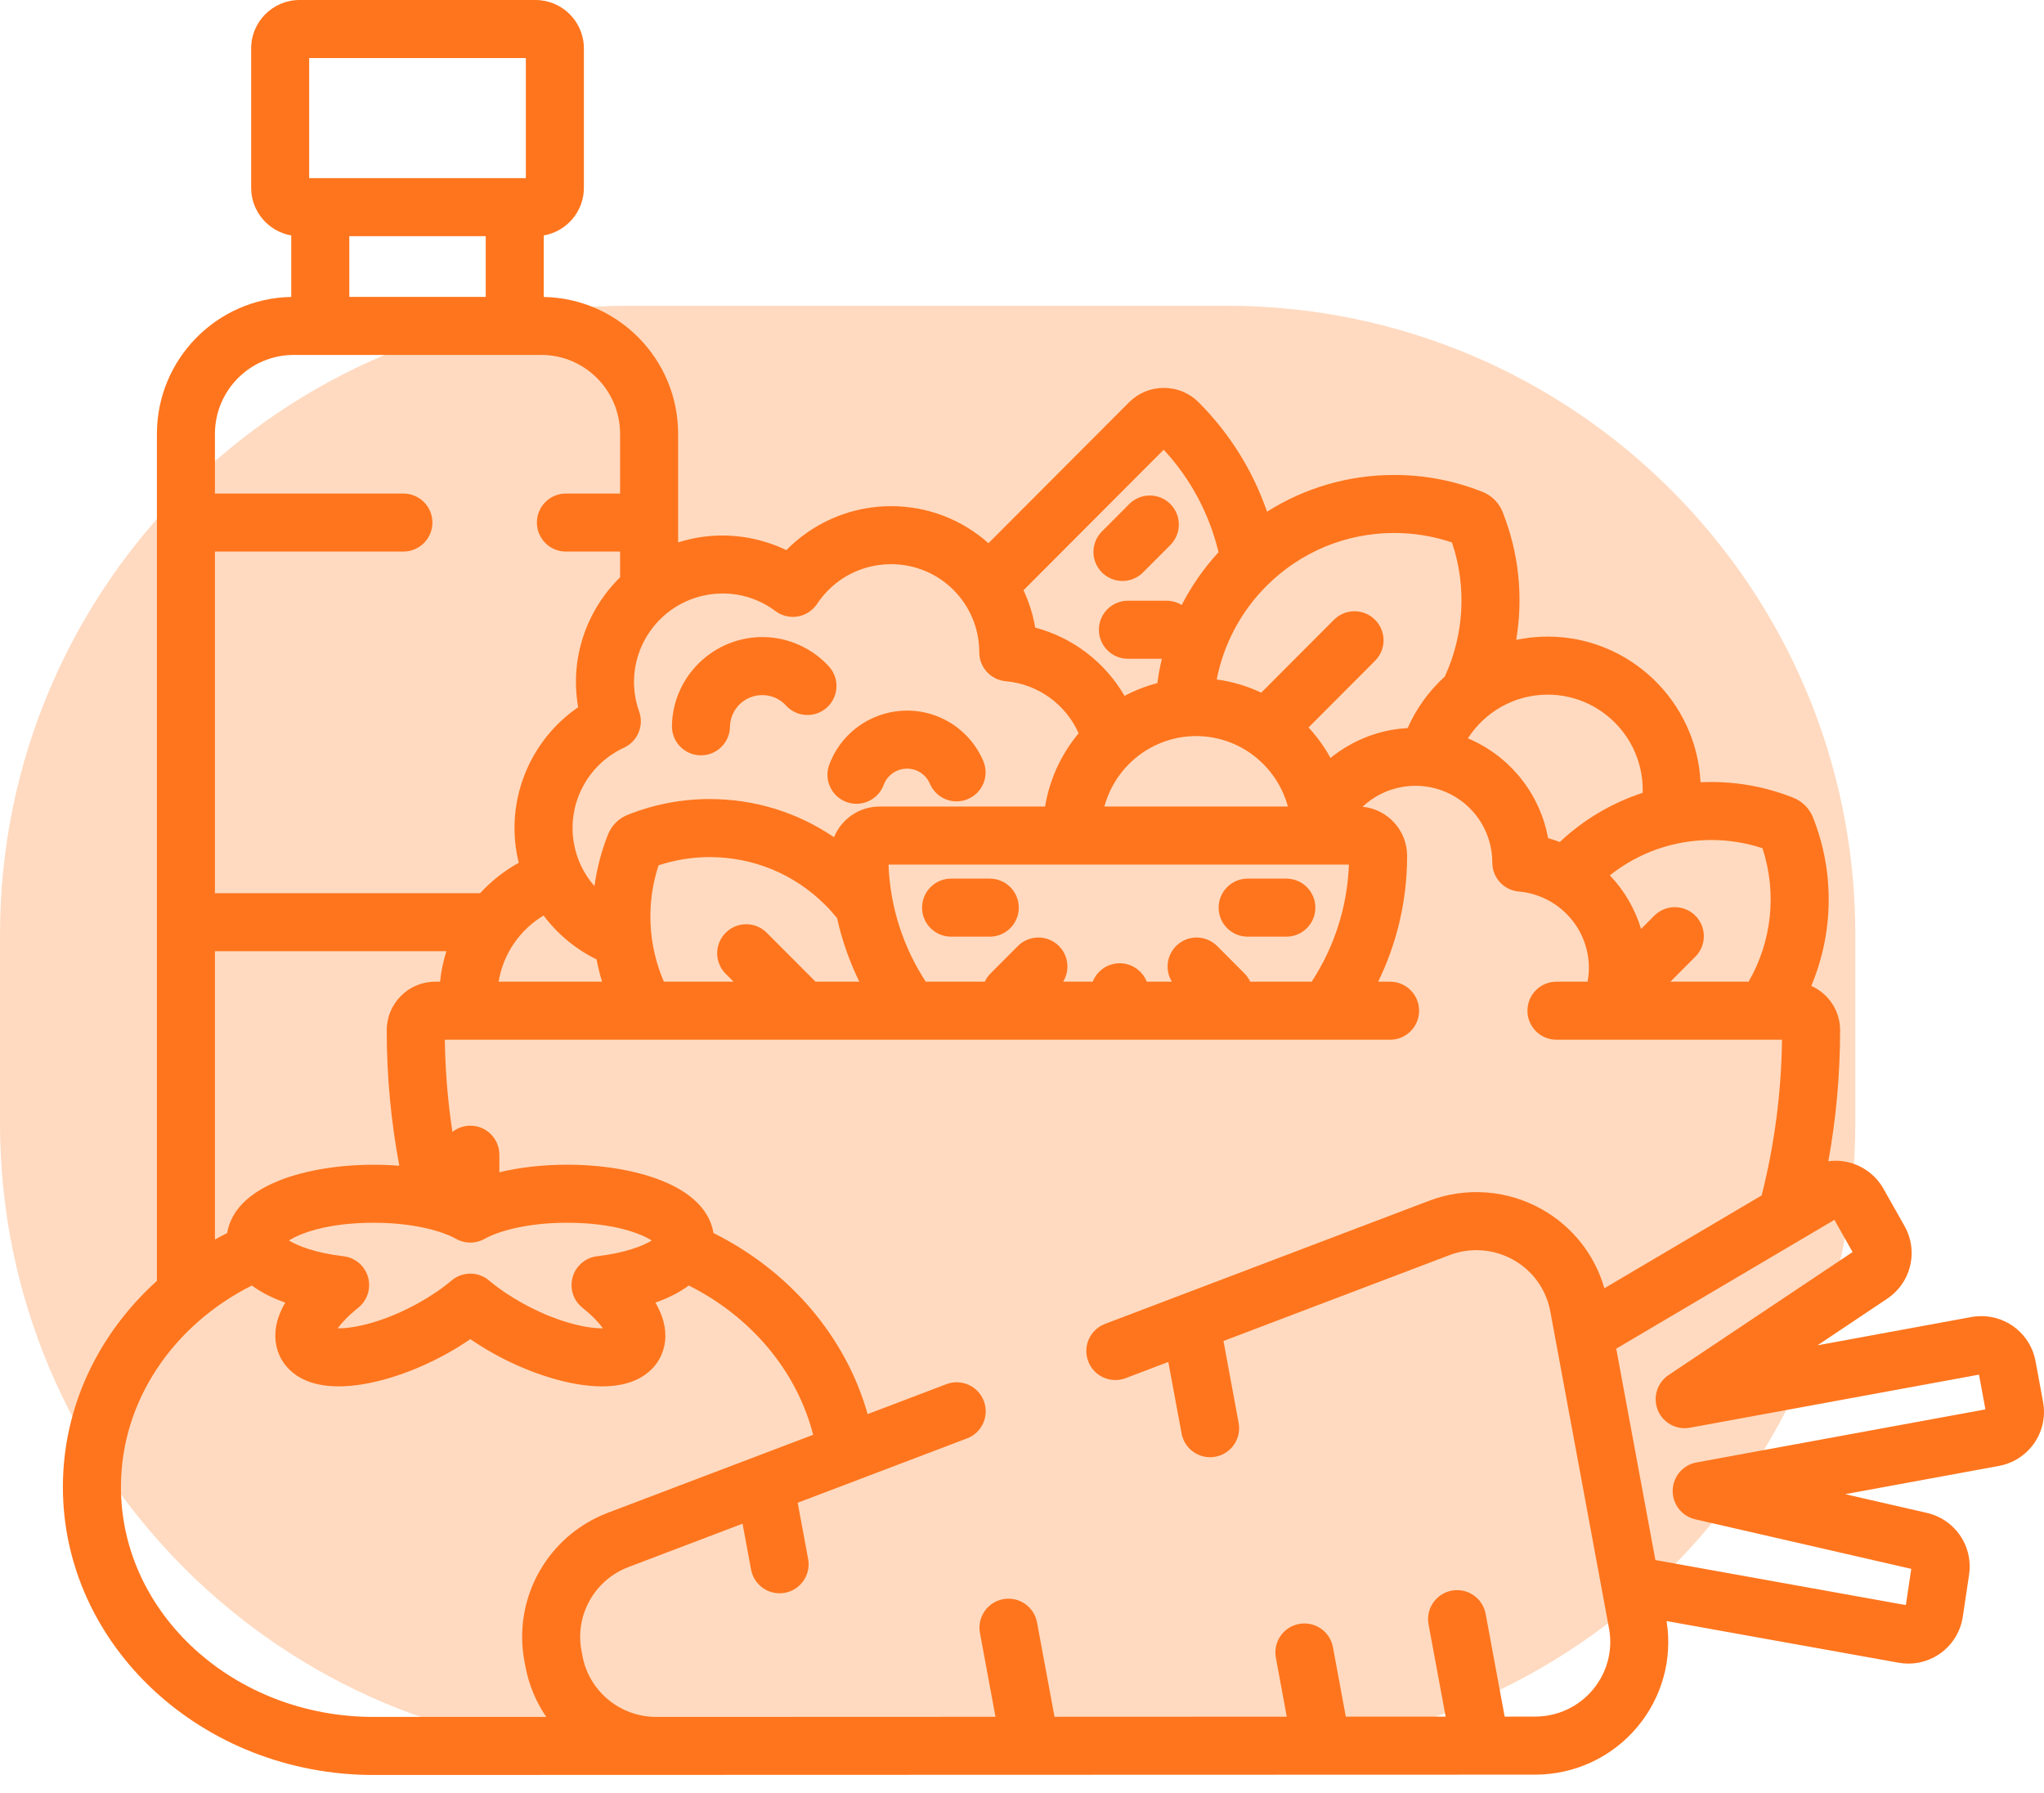
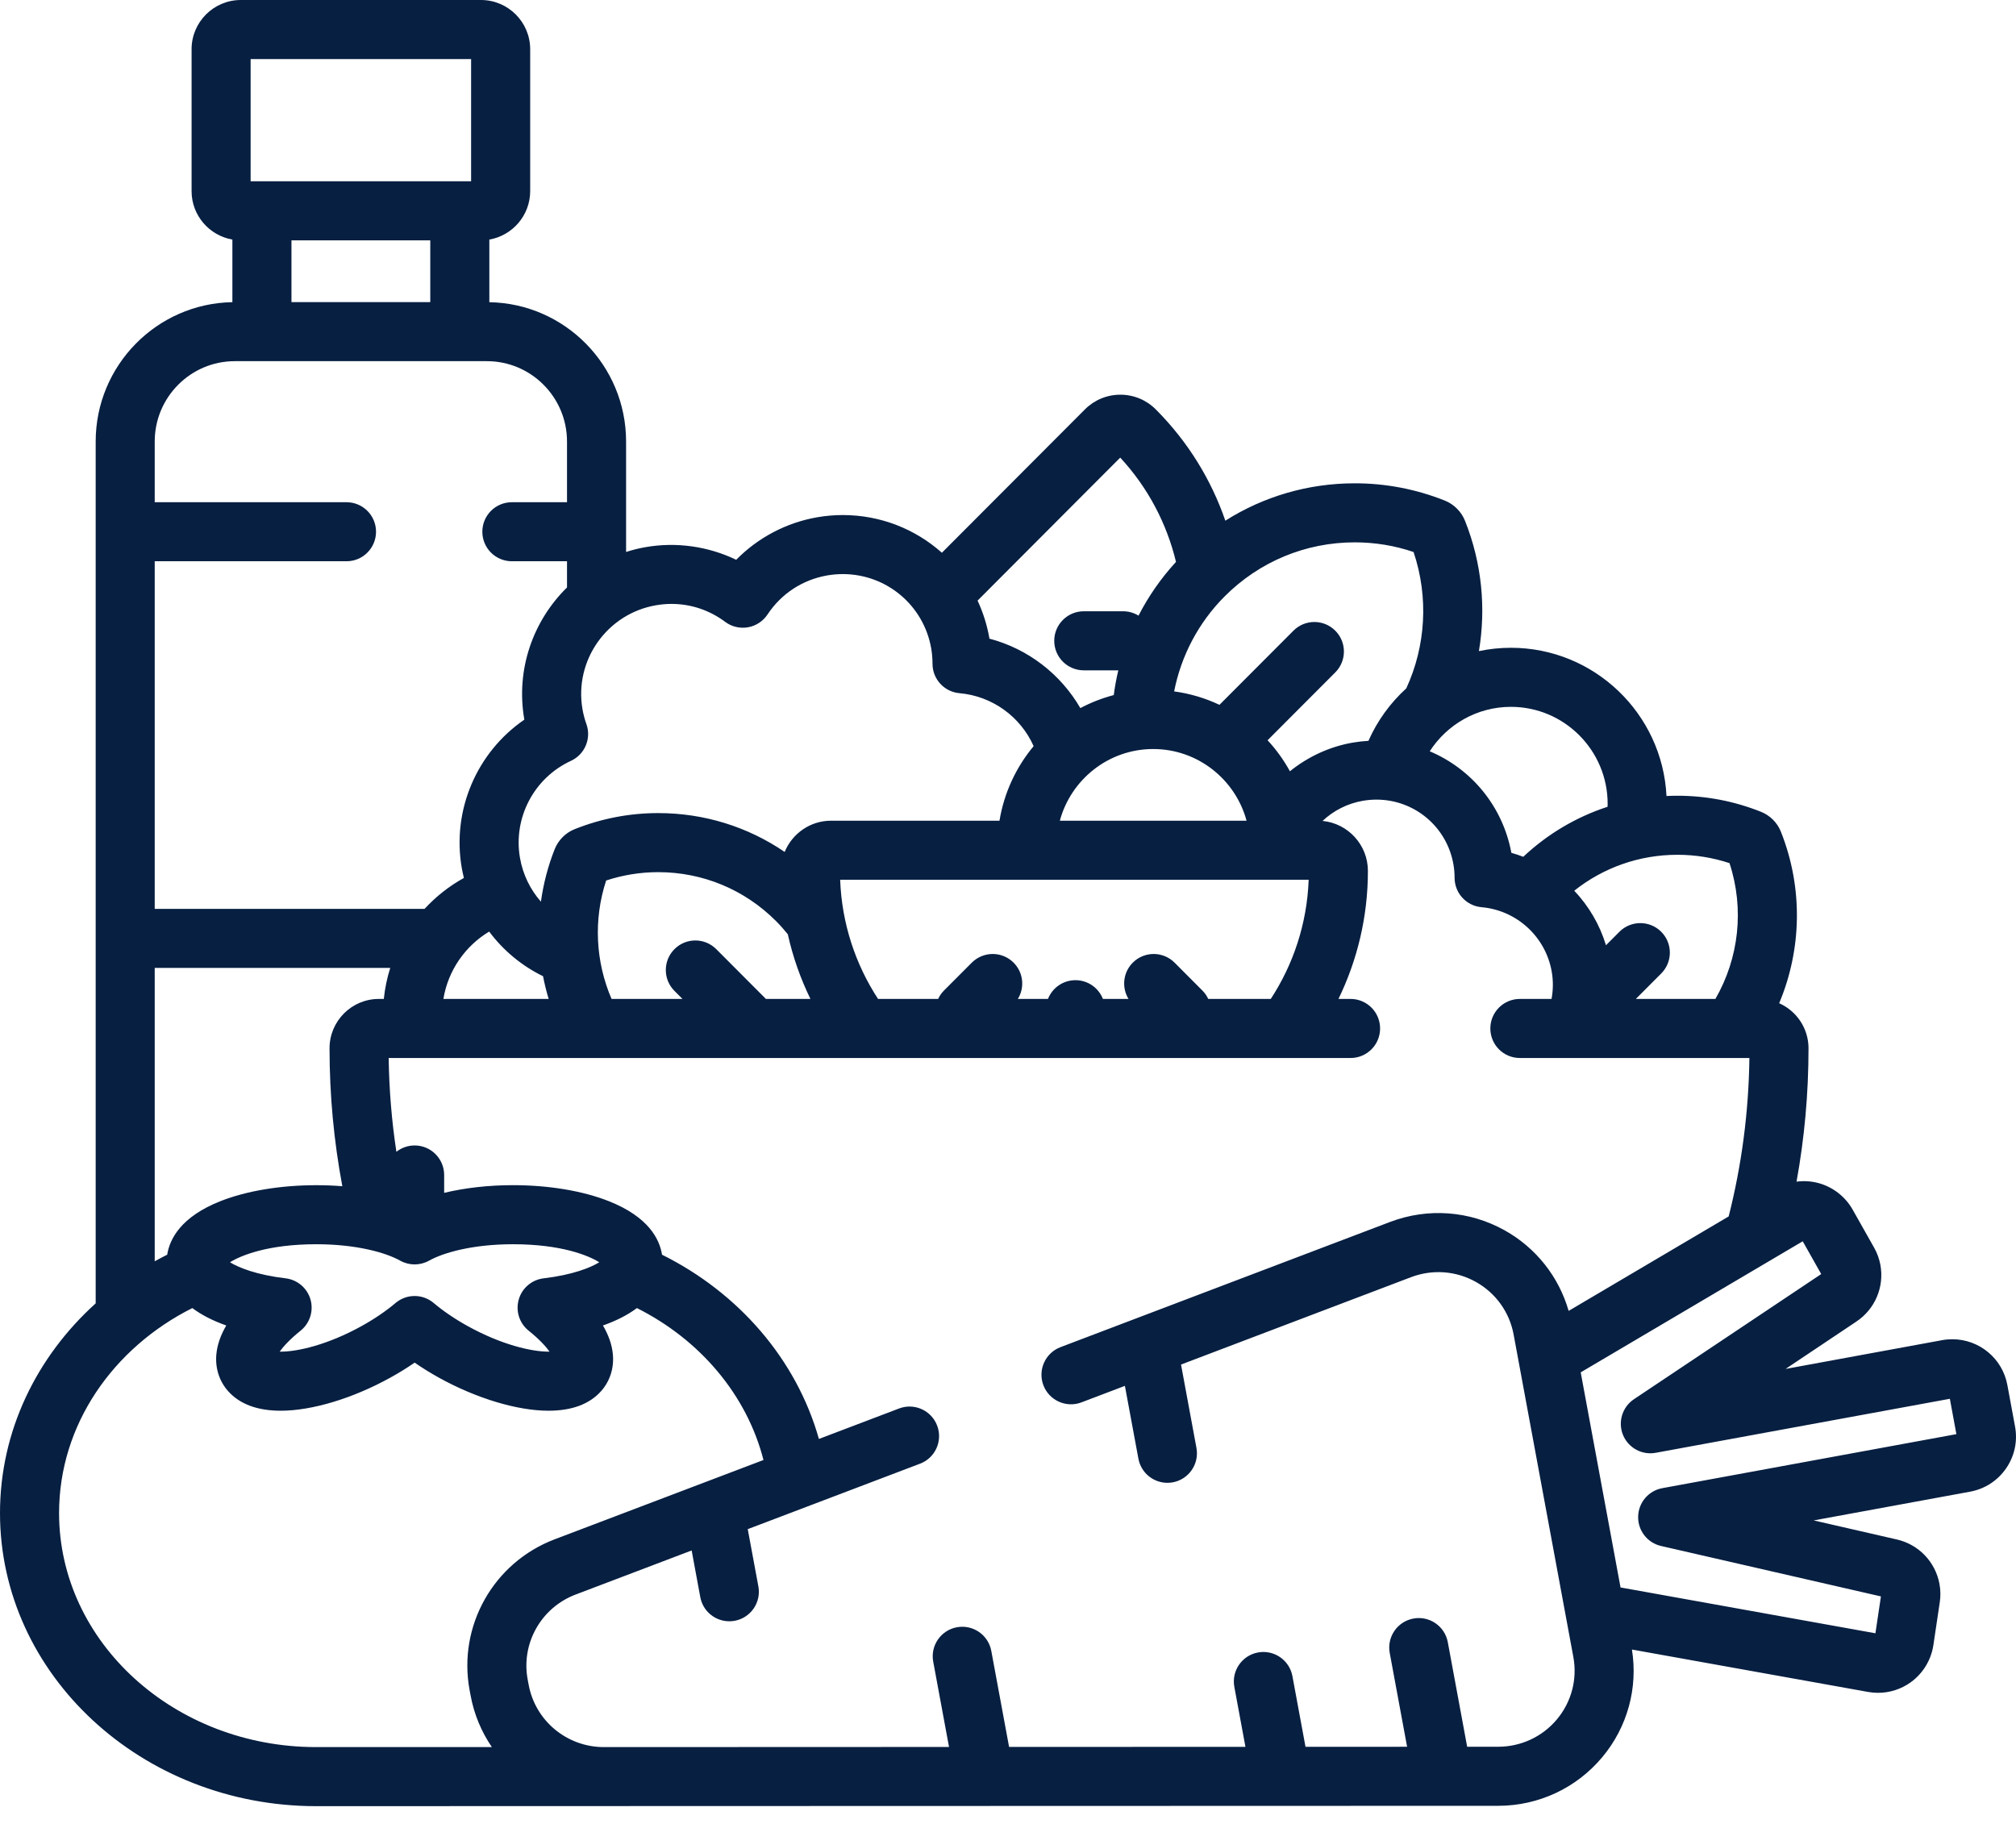
- <svg xmlns="http://www.w3.org/2000/svg" width="65" height="57" viewBox="0 0 65 57" fill="none">
-   <rect y="9.723" width="59" height="46" rx="20" fill="#FFDAC0" />
-   <path d="M26.359 21.192C25.828 20.611 25.073 20.271 24.286 20.259C22.704 20.239 21.395 21.5 21.368 23.081C21.359 23.591 21.765 24.011 22.275 24.02C22.28 24.02 22.285 24.02 22.291 24.02C22.793 24.02 23.205 23.617 23.213 23.112C23.223 22.548 23.687 22.095 24.257 22.105C24.541 22.109 24.804 22.227 24.996 22.437C25.34 22.814 25.924 22.84 26.3 22.496C26.676 22.152 26.703 21.569 26.359 21.192Z" fill="#FF751D" />
-   <path d="M31.269 24.2C30.986 23.535 30.435 23.01 29.758 22.76C28.395 22.258 26.876 22.956 26.371 24.317C26.194 24.795 26.438 25.326 26.915 25.503C27.021 25.543 27.13 25.561 27.236 25.561C27.611 25.561 27.963 25.331 28.102 24.959C28.253 24.55 28.71 24.341 29.119 24.492C29.324 24.568 29.484 24.721 29.57 24.922C29.77 25.391 30.312 25.61 30.78 25.41C31.25 25.211 31.468 24.669 31.269 24.2Z" fill="#FF751D" />
-   <path d="M37.217 16.027C36.856 15.667 36.271 15.668 35.911 16.028L35.042 16.9C34.682 17.261 34.682 17.845 35.043 18.205C35.223 18.385 35.459 18.475 35.695 18.475C35.931 18.475 36.168 18.384 36.348 18.204L37.218 17.332C37.578 16.971 37.577 16.387 37.217 16.027Z" fill="#FF751D" />
-   <path d="M31.475 27.94H30.245C29.735 27.94 29.322 28.354 29.322 28.863C29.322 29.373 29.735 29.786 30.245 29.786H31.475C31.985 29.786 32.398 29.373 32.398 28.863C32.398 28.354 31.985 27.94 31.475 27.94Z" fill="#FF751D" />
-   <path d="M40.906 27.94H39.676C39.166 27.94 38.753 28.354 38.753 28.863C38.753 29.373 39.166 29.786 39.676 29.786H40.906C41.416 29.786 41.829 29.373 41.829 28.863C41.829 28.354 41.416 27.94 40.906 27.94Z" fill="#FF751D" />
-   <path d="M64.97 44.58L64.73 43.283C64.577 42.454 63.853 41.853 63.009 41.853C62.903 41.853 62.796 41.862 62.691 41.882L57.799 42.781L60.014 41.299C60.595 40.911 60.889 40.217 60.762 39.528C60.727 39.34 60.661 39.159 60.565 38.989L59.895 37.802C59.665 37.394 59.273 37.091 58.821 36.971C58.6 36.912 58.368 36.899 58.142 36.928C58.389 35.567 58.516 34.176 58.516 32.76C58.516 32.132 58.138 31.591 57.599 31.352C58.304 29.675 58.352 27.755 57.655 25.997C57.599 25.854 57.515 25.726 57.406 25.617C57.298 25.51 57.172 25.426 57.029 25.369C56.194 25.036 55.316 24.868 54.42 24.868C54.306 24.868 54.192 24.871 54.078 24.876C53.95 22.3 51.818 20.244 49.216 20.244C48.873 20.244 48.539 20.28 48.216 20.348C48.441 19.007 48.309 17.604 47.786 16.287C47.73 16.142 47.646 16.012 47.531 15.896C47.421 15.785 47.292 15.7 47.148 15.643C46.249 15.285 45.303 15.104 44.338 15.104C42.884 15.104 41.493 15.512 40.292 16.272C39.854 15.001 39.13 13.809 38.12 12.796C37.824 12.499 37.43 12.335 37.011 12.335C36.592 12.335 36.198 12.499 35.902 12.796L31.434 17.274C30.607 16.537 29.519 16.096 28.338 16.096C28.07 16.096 27.799 16.119 27.534 16.166C26.571 16.333 25.685 16.804 25.006 17.494C24.135 17.074 23.138 16.931 22.179 17.098C21.968 17.134 21.764 17.186 21.565 17.249V13.798C21.565 11.421 19.655 9.485 17.292 9.444V7.487C18.015 7.361 18.568 6.731 18.568 5.973V1.538C18.568 0.69 17.878 0 17.029 0H9.525C8.677 0 7.987 0.69 7.987 1.538V5.973C7.987 6.731 8.539 7.361 9.262 7.487V9.443C6.899 9.484 4.99 11.421 4.99 13.798V40.732C3.147 42.396 2 44.718 2 47.285C2 52.336 6.433 56.445 11.882 56.445L48.818 56.434C50.079 56.434 51.265 55.879 52.071 54.914C52.857 53.974 53.191 52.753 52.998 51.55L60.376 52.875C60.478 52.894 60.583 52.903 60.686 52.903C61.054 52.903 61.407 52.79 61.705 52.577C62.089 52.303 62.349 51.878 62.418 51.413L62.618 50.072C62.647 49.88 62.643 49.686 62.608 49.497C62.481 48.811 61.959 48.267 61.278 48.111L58.678 47.515L63.565 46.617C64.026 46.532 64.426 46.273 64.692 45.888C64.956 45.504 65.055 45.039 64.97 44.58ZM54.42 26.713C54.976 26.713 55.522 26.801 56.047 26.974C56.517 28.404 56.341 29.945 55.606 31.218H53.12L53.913 30.423C54.273 30.062 54.273 29.478 53.912 29.118C53.551 28.758 52.966 28.759 52.607 29.119L52.187 29.54C51.99 28.892 51.647 28.312 51.195 27.836C52.111 27.109 53.235 26.713 54.42 26.713ZM49.216 22.09C50.883 22.09 52.239 23.449 52.239 25.121C52.239 25.152 52.237 25.183 52.236 25.213C51.263 25.53 50.367 26.058 49.602 26.776C49.48 26.73 49.357 26.687 49.23 26.652C48.96 25.194 47.977 24.025 46.679 23.479C47.218 22.644 48.153 22.09 49.216 22.09ZM44.338 16.949C44.965 16.949 45.581 17.05 46.174 17.251C46.651 18.669 46.554 20.193 45.946 21.513C45.446 21.968 45.041 22.525 44.764 23.152C44.599 23.162 44.434 23.18 44.271 23.208C43.548 23.334 42.874 23.648 42.31 24.103C42.117 23.751 41.882 23.426 41.612 23.134L43.728 21.013C44.088 20.652 44.087 20.067 43.726 19.708C43.365 19.348 42.781 19.348 42.421 19.709L40.108 22.027C39.668 21.819 39.192 21.675 38.692 21.607C38.908 20.506 39.443 19.468 40.269 18.639C41.357 17.549 42.802 16.949 44.338 16.949ZM37.266 31.218H36.466C36.332 30.875 35.999 30.632 35.608 30.632C35.217 30.632 34.884 30.875 34.749 31.218H33.808C34.027 30.862 33.983 30.391 33.674 30.083C33.313 29.723 32.729 29.724 32.369 30.084L31.499 30.956C31.421 31.034 31.361 31.123 31.317 31.218H29.439C28.735 30.139 28.306 28.865 28.255 27.494H42.896C42.845 28.865 42.416 30.139 41.712 31.218H39.758C39.714 31.123 39.653 31.034 39.575 30.956L38.706 30.084C38.345 29.724 37.761 29.723 37.401 30.083C37.092 30.391 37.048 30.862 37.266 31.218ZM35.12 25.648C35.468 24.359 36.644 23.408 38.038 23.408C39.431 23.408 40.607 24.359 40.955 25.648H35.12ZM37.007 14.301C37.885 15.249 38.465 16.376 38.75 17.56C38.279 18.072 37.888 18.637 37.579 19.239C37.439 19.154 37.274 19.103 37.098 19.103H35.868C35.359 19.103 34.945 19.517 34.945 20.026C34.945 20.536 35.359 20.949 35.868 20.949H36.947C36.886 21.204 36.839 21.462 36.805 21.722C36.439 21.818 36.089 21.955 35.761 22.129C35.146 21.068 34.127 20.277 32.921 19.959C32.92 19.957 32.92 19.954 32.919 19.952C32.847 19.534 32.721 19.138 32.548 18.77L37.007 14.301ZM20.325 22.628C20.271 22.477 20.23 22.321 20.203 22.166C19.938 20.64 20.967 19.182 22.495 18.916C22.657 18.888 22.82 18.873 22.982 18.873C23.59 18.873 24.171 19.067 24.662 19.434C24.865 19.586 25.122 19.647 25.372 19.604C25.622 19.561 25.843 19.416 25.984 19.205C26.417 18.551 27.08 18.118 27.85 17.983C28.012 17.955 28.176 17.941 28.338 17.941C29.705 17.941 30.867 18.919 31.101 20.267C31.127 20.422 31.141 20.583 31.141 20.746C31.142 21.223 31.508 21.622 31.984 21.663C33.015 21.754 33.894 22.403 34.301 23.318C33.756 23.972 33.378 24.771 33.234 25.648H27.971C27.317 25.648 26.756 26.052 26.521 26.624C25.364 25.835 23.999 25.41 22.569 25.41C21.673 25.41 20.795 25.579 19.96 25.912C19.818 25.968 19.691 26.052 19.583 26.16C19.474 26.269 19.39 26.398 19.334 26.538C19.122 27.074 18.98 27.625 18.904 28.179C18.573 27.802 18.34 27.334 18.249 26.809C18.032 25.557 18.687 24.31 19.843 23.777C20.277 23.576 20.486 23.078 20.325 22.628ZM23.076 30.966L23.328 31.218H21.111C20.614 30.064 20.538 28.75 20.942 27.517C21.468 27.344 22.014 27.256 22.569 27.256C23.959 27.256 25.268 27.799 26.252 28.786C26.383 28.917 26.505 29.055 26.619 29.197C26.776 29.905 27.016 30.581 27.326 31.218H25.935L24.383 29.662C24.022 29.301 23.438 29.3 23.078 29.661C22.717 30.021 22.716 30.605 23.076 30.966ZM19.146 31.218H15.856C16.003 30.324 16.54 29.562 17.287 29.113C17.729 29.705 18.305 30.183 18.97 30.508C19.017 30.747 19.074 30.985 19.146 31.218ZM9.832 1.846H16.722V5.665H9.832V1.846ZM15.446 7.511V9.442H11.108V7.511H15.446ZM6.835 17.54H12.828C13.338 17.54 13.751 17.127 13.751 16.617C13.751 16.108 13.338 15.695 12.828 15.695H6.835V13.798C6.835 12.413 7.958 11.287 9.338 11.287H17.216C18.596 11.287 19.719 12.413 19.719 13.798V15.695H17.996C17.486 15.695 17.073 16.108 17.073 16.617C17.073 17.127 17.486 17.54 17.996 17.54H19.719V18.359C18.662 19.396 18.113 20.916 18.384 22.48C18.384 22.483 18.385 22.486 18.386 22.49C16.905 23.505 16.116 25.311 16.43 27.124C16.449 27.23 16.472 27.334 16.497 27.437C16.036 27.691 15.622 28.019 15.267 28.404H6.835V17.54ZM6.835 30.249H14.195C14.097 30.56 14.028 30.884 13.994 31.218H13.839C12.989 31.218 12.298 31.91 12.298 32.76C12.298 34.225 12.434 35.664 12.698 37.071C12.433 37.05 12.161 37.039 11.885 37.039C10.769 37.039 9.705 37.216 8.891 37.537C7.645 38.029 7.301 38.728 7.225 39.211C7.093 39.277 6.964 39.346 6.835 39.417V30.249ZM18.521 41.586C18.853 41.852 19.057 42.078 19.174 42.241C19.163 42.241 19.152 42.241 19.14 42.241C18.618 42.241 17.679 42.031 16.612 41.44C16.215 41.22 15.849 40.971 15.553 40.721C15.209 40.429 14.704 40.429 14.36 40.721C14.065 40.971 13.699 41.22 13.302 41.44C12.235 42.031 11.296 42.241 10.774 42.241C10.762 42.241 10.75 42.241 10.739 42.241C10.857 42.078 11.06 41.852 11.393 41.586C11.683 41.353 11.805 40.969 11.703 40.611C11.6 40.253 11.293 39.992 10.923 39.949C10.023 39.843 9.453 39.614 9.187 39.447C9.521 39.239 10.365 38.884 11.885 38.884C13.144 38.884 14.064 39.149 14.505 39.397C14.786 39.554 15.128 39.554 15.409 39.397C15.85 39.149 16.77 38.884 18.029 38.884C19.549 38.884 20.393 39.239 20.727 39.447C20.461 39.614 19.891 39.843 18.991 39.949C18.621 39.992 18.313 40.253 18.211 40.611C18.108 40.969 18.23 41.354 18.521 41.586ZM16.675 52.818L16.707 52.989C16.817 53.582 17.048 54.126 17.371 54.599H11.882C7.451 54.599 3.846 51.318 3.846 47.285C3.846 44.529 5.53 42.125 8.01 40.879C8.295 41.092 8.65 41.275 9.071 41.423C8.904 41.708 8.788 42.015 8.76 42.335C8.724 42.761 8.854 43.165 9.127 43.473C9.488 43.88 10.042 44.087 10.774 44.087C11.749 44.087 13.028 43.701 14.196 43.054C14.465 42.906 14.719 42.749 14.957 42.584C15.195 42.748 15.449 42.906 15.718 43.055C16.886 43.701 18.165 44.087 19.14 44.087H19.14C19.872 44.087 20.425 43.88 20.786 43.473C21.059 43.165 21.19 42.761 21.153 42.335C21.126 42.015 21.009 41.708 20.842 41.423C21.264 41.275 21.619 41.091 21.904 40.879C23.871 41.867 25.336 43.584 25.859 45.627L19.332 48.106C17.421 48.832 16.304 50.814 16.675 52.818ZM50.655 53.731C50.2 54.276 49.53 54.588 48.818 54.588L47.849 54.589L47.244 51.321C47.151 50.82 46.67 50.489 46.168 50.582C45.667 50.675 45.336 51.156 45.429 51.657L45.972 54.589L42.797 54.59L42.388 52.381C42.295 51.88 41.813 51.549 41.312 51.642C40.811 51.734 40.48 52.216 40.573 52.717L40.92 54.591L33.534 54.594L32.978 51.593C32.885 51.092 32.404 50.761 31.902 50.854C31.401 50.947 31.07 51.428 31.163 51.929L31.657 54.595L20.872 54.599C20.872 54.599 20.872 54.599 20.872 54.599C19.718 54.599 18.73 53.781 18.521 52.653L18.489 52.482C18.281 51.355 18.911 50.241 19.987 49.832L23.614 48.454L23.884 49.912C23.966 50.357 24.354 50.667 24.79 50.667C24.846 50.667 24.903 50.662 24.96 50.652C25.461 50.559 25.792 50.077 25.699 49.576L25.367 47.788L30.751 45.742C31.228 45.562 31.467 45.029 31.286 44.552C31.105 44.075 30.572 43.836 30.096 44.017L27.591 44.969C26.888 42.48 25.082 40.402 22.688 39.211C22.613 38.728 22.268 38.029 21.023 37.537C20.208 37.215 19.145 37.038 18.029 37.038C17.261 37.038 16.527 37.123 15.88 37.278V36.72C15.88 36.211 15.467 35.797 14.957 35.797C14.742 35.797 14.544 35.872 14.387 35.995C14.241 35.033 14.16 34.055 14.146 33.064H44.205C44.715 33.064 45.128 32.651 45.128 32.141C45.128 31.631 44.715 31.218 44.205 31.218H43.827C44.415 30.008 44.747 28.651 44.747 27.217C44.747 26.402 44.124 25.732 43.33 25.655C43.676 25.33 44.107 25.11 44.588 25.026C44.729 25.002 44.872 24.989 45.013 24.989C46.205 24.989 47.217 25.841 47.42 27.016C47.444 27.151 47.456 27.292 47.456 27.433C47.457 27.911 47.822 28.309 48.298 28.351C49.401 28.448 50.303 29.277 50.492 30.368C50.543 30.658 50.536 30.944 50.486 31.218H49.496C48.986 31.218 48.573 31.631 48.573 32.141C48.573 32.651 48.986 33.064 49.496 33.064H56.669C56.646 34.757 56.428 36.41 56.021 38.015L51.02 40.967C50.714 39.902 50.003 38.999 49.023 38.451C47.925 37.836 46.619 37.74 45.441 38.187L35.141 42.1C34.664 42.281 34.425 42.815 34.606 43.291C34.787 43.767 35.321 44.007 35.796 43.826L37.153 43.31L37.575 45.585C37.657 46.03 38.045 46.34 38.481 46.34C38.537 46.34 38.593 46.335 38.65 46.325C39.151 46.232 39.482 45.75 39.389 45.249L38.907 42.644L46.096 39.913C46.763 39.66 47.501 39.714 48.122 40.062C48.742 40.409 49.171 41.007 49.3 41.702L51.167 51.782C51.296 52.477 51.109 53.187 50.655 53.731ZM53.947 46.507C53.517 46.586 53.201 46.957 53.192 47.395C53.182 47.832 53.481 48.216 53.908 48.314L60.779 49.89L60.607 51.042L52.642 49.61L51.397 42.888L58.335 38.792L58.913 39.816L53.061 43.727C52.697 43.971 52.554 44.436 52.718 44.842C52.883 45.247 53.31 45.481 53.74 45.402L62.933 43.714L63.137 44.819L53.947 46.507Z" fill="#FF751D" />
+ <svg xmlns="http://www.w3.org/2000/svg" width="63" height="57" viewBox="0 0 63 57" fill="none">
+   <path d="M62.97 44.58L62.73 43.283C62.577 42.454 61.853 41.853 61.009 41.853C60.903 41.853 60.796 41.862 60.691 41.882L55.799 42.781L58.014 41.299C58.595 40.911 58.889 40.217 58.762 39.528C58.727 39.34 58.661 39.159 58.565 38.989L57.895 37.802C57.665 37.394 57.273 37.091 56.821 36.971C56.6 36.912 56.368 36.899 56.142 36.928C56.389 35.567 56.516 34.176 56.516 32.76C56.516 32.132 56.138 31.591 55.599 31.352C56.304 29.675 56.352 27.755 55.655 25.997C55.599 25.854 55.515 25.726 55.406 25.617C55.298 25.51 55.172 25.426 55.029 25.369C54.194 25.036 53.316 24.868 52.42 24.868C52.306 24.868 52.192 24.871 52.078 24.876C51.95 22.3 49.818 20.244 47.216 20.244C46.873 20.244 46.539 20.28 46.216 20.348C46.441 19.007 46.309 17.604 45.786 16.287C45.73 16.142 45.646 16.012 45.531 15.896C45.421 15.785 45.292 15.7 45.148 15.643C44.249 15.285 43.303 15.104 42.338 15.104C40.884 15.104 39.493 15.512 38.292 16.272C37.854 15.001 37.13 13.809 36.12 12.796C35.824 12.499 35.43 12.335 35.011 12.335C34.592 12.335 34.198 12.499 33.902 12.796L29.434 17.274C28.607 16.537 27.519 16.096 26.338 16.096C26.07 16.096 25.799 16.119 25.534 16.166C24.571 16.333 23.685 16.804 23.006 17.494C22.135 17.074 21.138 16.931 20.179 17.098C19.968 17.134 19.764 17.186 19.565 17.249V13.798C19.565 11.421 17.655 9.485 15.292 9.444V7.487C16.015 7.361 16.568 6.731 16.568 5.973V1.538C16.568 0.69 15.878 0 15.03 0H7.525C6.677 0 5.987 0.69 5.987 1.538V5.973C5.987 6.731 6.539 7.361 7.262 7.487V9.443C4.899 9.484 2.99 11.421 2.99 13.798V40.732C1.147 42.396 0 44.718 0 47.285C0 52.336 4.433 56.445 9.881 56.445L46.818 56.434C48.079 56.434 49.265 55.879 50.071 54.914C50.857 53.974 51.191 52.753 50.998 51.55L58.376 52.875C58.478 52.894 58.583 52.903 58.686 52.903C59.054 52.903 59.407 52.79 59.705 52.577C60.089 52.303 60.349 51.878 60.418 51.413L60.618 50.072C60.647 49.88 60.643 49.686 60.608 49.497C60.481 48.811 59.959 48.267 59.278 48.111L56.678 47.515L61.565 46.617C62.026 46.532 62.426 46.273 62.691 45.888C62.956 45.504 63.055 45.039 62.97 44.58ZM52.42 26.713C52.976 26.713 53.522 26.801 54.047 26.974C54.517 28.404 54.341 29.945 53.606 31.218H51.12L51.913 30.423C52.273 30.062 52.273 29.478 51.912 29.118C51.551 28.758 50.966 28.759 50.607 29.119L50.187 29.54C49.99 28.892 49.647 28.312 49.195 27.836C50.111 27.109 51.235 26.713 52.42 26.713ZM47.216 22.09C48.883 22.09 50.239 23.449 50.239 25.121C50.239 25.152 50.237 25.183 50.236 25.213C49.263 25.53 48.367 26.058 47.602 26.776C47.48 26.73 47.357 26.687 47.23 26.652C46.96 25.194 45.977 24.025 44.679 23.479C45.218 22.644 46.153 22.09 47.216 22.09ZM42.338 16.949C42.965 16.949 43.581 17.05 44.174 17.251C44.651 18.669 44.554 20.193 43.946 21.513C43.446 21.968 43.041 22.525 42.764 23.152C42.599 23.162 42.434 23.18 42.271 23.208C41.548 23.334 40.874 23.648 40.31 24.103C40.117 23.751 39.882 23.426 39.612 23.134L41.728 21.013C42.088 20.652 42.087 20.067 41.726 19.708C41.365 19.348 40.781 19.348 40.421 19.709L38.108 22.027C37.668 21.819 37.192 21.675 36.692 21.607C36.908 20.506 37.443 19.468 38.269 18.639C39.357 17.549 40.802 16.949 42.338 16.949ZM35.266 31.218H34.466C34.332 30.875 33.999 30.632 33.608 30.632C33.217 30.632 32.884 30.875 32.749 31.218H31.808C32.027 30.862 31.983 30.391 31.674 30.083C31.314 29.723 30.729 29.724 30.369 30.084L29.499 30.956C29.421 31.034 29.361 31.123 29.317 31.218H27.439C26.735 30.139 26.306 28.865 26.255 27.494H40.896C40.845 28.865 40.416 30.139 39.712 31.218H37.758C37.714 31.123 37.653 31.034 37.575 30.956L36.706 30.084C36.345 29.724 35.761 29.723 35.401 30.083C35.092 30.391 35.048 30.862 35.266 31.218ZM33.12 25.648C33.468 24.359 34.644 23.408 36.038 23.408C37.431 23.408 38.607 24.359 38.955 25.648H33.12ZM35.007 14.301C35.885 15.249 36.465 16.376 36.75 17.56C36.279 18.072 35.888 18.637 35.579 19.239C35.439 19.154 35.274 19.103 35.098 19.103H33.868C33.359 19.103 32.945 19.517 32.945 20.026C32.945 20.536 33.359 20.949 33.868 20.949H34.947C34.886 21.204 34.839 21.462 34.805 21.722C34.439 21.818 34.089 21.955 33.761 22.129C33.146 21.068 32.127 20.277 30.921 19.959C30.92 19.957 30.92 19.954 30.919 19.952C30.847 19.534 30.721 19.138 30.549 18.77L35.007 14.301ZM18.325 22.628C18.271 22.477 18.23 22.321 18.203 22.166C17.938 20.64 18.967 19.182 20.495 18.916C20.657 18.888 20.82 18.873 20.982 18.873C21.59 18.873 22.171 19.067 22.662 19.434C22.865 19.586 23.122 19.647 23.372 19.604C23.622 19.561 23.843 19.416 23.984 19.205C24.417 18.551 25.08 18.118 25.85 17.983C26.012 17.955 26.176 17.941 26.338 17.941C27.705 17.941 28.867 18.919 29.101 20.267C29.127 20.422 29.141 20.583 29.141 20.746C29.142 21.223 29.508 21.622 29.984 21.663C31.015 21.754 31.894 22.403 32.301 23.318C31.756 23.972 31.378 24.771 31.234 25.648H25.971C25.317 25.648 24.756 26.052 24.521 26.624C23.364 25.835 21.999 25.41 20.569 25.41C19.673 25.41 18.795 25.579 17.96 25.912C17.818 25.968 17.691 26.052 17.583 26.16C17.474 26.269 17.39 26.398 17.334 26.538C17.122 27.074 16.98 27.625 16.904 28.179C16.573 27.802 16.34 27.334 16.249 26.809C16.032 25.557 16.687 24.31 17.843 23.777C18.277 23.576 18.486 23.078 18.325 22.628ZM21.076 30.966L21.328 31.218H19.111C18.614 30.064 18.538 28.75 18.942 27.517C19.468 27.344 20.014 27.256 20.569 27.256C21.959 27.256 23.268 27.799 24.252 28.786C24.383 28.917 24.505 29.055 24.619 29.197C24.776 29.905 25.016 30.581 25.326 31.218H23.935L22.383 29.662C22.022 29.301 21.438 29.3 21.078 29.661C20.717 30.021 20.716 30.605 21.076 30.966ZM17.146 31.218H13.856C14.003 30.324 14.54 29.562 15.287 29.113C15.729 29.705 16.305 30.183 16.97 30.508C17.017 30.747 17.074 30.985 17.146 31.218ZM7.832 1.846H14.722V5.665H7.832V1.846ZM13.446 7.511V9.442H9.108V7.511H13.446ZM4.835 17.54H10.828C11.338 17.54 11.751 17.127 11.751 16.617C11.751 16.108 11.338 15.695 10.828 15.695H4.835V13.798C4.835 12.413 5.958 11.287 7.338 11.287H15.216C16.596 11.287 17.719 12.413 17.719 13.798V15.695H15.996C15.486 15.695 15.073 16.108 15.073 16.617C15.073 17.127 15.486 17.54 15.996 17.54H17.719V18.359C16.662 19.396 16.113 20.916 16.384 22.48C16.384 22.483 16.385 22.486 16.386 22.49C14.905 23.505 14.116 25.311 14.43 27.124C14.449 27.23 14.472 27.334 14.497 27.437C14.036 27.691 13.622 28.019 13.267 28.404H4.835V17.54ZM4.835 30.249H12.195C12.097 30.56 12.028 30.884 11.994 31.218H11.839C10.989 31.218 10.298 31.91 10.298 32.76C10.298 34.225 10.434 35.664 10.698 37.071C10.433 37.05 10.161 37.039 9.885 37.039C8.769 37.039 7.705 37.216 6.891 37.537C5.645 38.029 5.301 38.728 5.225 39.211C5.093 39.277 4.964 39.346 4.835 39.417V30.249ZM16.521 41.586C16.853 41.852 17.057 42.078 17.174 42.241C17.163 42.241 17.152 42.241 17.14 42.241C16.618 42.241 15.679 42.031 14.612 41.44C14.215 41.22 13.849 40.971 13.553 40.721C13.209 40.429 12.704 40.429 12.36 40.721C12.065 40.971 11.699 41.22 11.302 41.44C10.235 42.031 9.296 42.241 8.774 42.241C8.762 42.241 8.75 42.241 8.739 42.241C8.857 42.078 9.06 41.852 9.393 41.586C9.683 41.353 9.805 40.969 9.703 40.611C9.6 40.253 9.293 39.992 8.923 39.949C8.023 39.843 7.453 39.614 7.187 39.447C7.521 39.239 8.365 38.884 9.885 38.884C11.144 38.884 12.064 39.149 12.505 39.397C12.786 39.554 13.128 39.554 13.409 39.397C13.85 39.149 14.77 38.884 16.029 38.884C17.549 38.884 18.393 39.239 18.727 39.447C18.461 39.614 17.891 39.843 16.991 39.949C16.621 39.992 16.313 40.253 16.211 40.611C16.108 40.969 16.23 41.354 16.521 41.586ZM14.675 52.818L14.707 52.989C14.816 53.582 15.048 54.126 15.371 54.599H9.881C5.451 54.599 1.846 51.318 1.846 47.285C1.846 44.529 3.53 42.125 6.01 40.879C6.295 41.092 6.65 41.275 7.071 41.423C6.904 41.708 6.788 42.015 6.76 42.335C6.724 42.761 6.854 43.165 7.127 43.473C7.488 43.88 8.042 44.087 8.774 44.087C9.749 44.087 11.028 43.701 12.196 43.054C12.465 42.906 12.719 42.749 12.957 42.584C13.195 42.748 13.449 42.906 13.718 43.055C14.886 43.701 16.165 44.087 17.14 44.087H17.14C17.872 44.087 18.425 43.88 18.786 43.473C19.059 43.165 19.19 42.761 19.153 42.335C19.126 42.015 19.009 41.708 18.842 41.423C19.264 41.275 19.619 41.091 19.904 40.879C21.871 41.867 23.336 43.584 23.859 45.627L17.332 48.106C15.421 48.832 14.304 50.814 14.675 52.818ZM48.655 53.731C48.2 54.276 47.53 54.588 46.818 54.588L45.849 54.589L45.244 51.321C45.151 50.82 44.67 50.489 44.168 50.582C43.667 50.675 43.336 51.156 43.429 51.657L43.972 54.589L40.797 54.59L40.388 52.381C40.295 51.88 39.813 51.549 39.312 51.642C38.811 51.734 38.48 52.216 38.573 52.717L38.92 54.591L31.534 54.594L30.978 51.593C30.885 51.092 30.404 50.761 29.902 50.854C29.401 50.947 29.07 51.428 29.163 51.929L29.657 54.595L18.872 54.599C18.872 54.599 18.872 54.599 18.872 54.599C17.718 54.599 16.73 53.781 16.521 52.653L16.489 52.482C16.281 51.355 16.911 50.241 17.987 49.832L21.614 48.454L21.884 49.912C21.966 50.357 22.354 50.667 22.79 50.667C22.846 50.667 22.903 50.662 22.96 50.652C23.461 50.559 23.792 50.077 23.699 49.576L23.367 47.788L28.751 45.742C29.228 45.562 29.467 45.029 29.286 44.552C29.105 44.075 28.572 43.836 28.096 44.017L25.591 44.969C24.888 42.48 23.082 40.402 20.688 39.211C20.613 38.728 20.268 38.029 19.023 37.537C18.208 37.215 17.145 37.038 16.029 37.038C15.261 37.038 14.527 37.123 13.88 37.278V36.72C13.88 36.211 13.467 35.797 12.957 35.797C12.742 35.797 12.544 35.872 12.387 35.995C12.241 35.033 12.16 34.055 12.146 33.064H42.205C42.715 33.064 43.128 32.651 43.128 32.141C43.128 31.631 42.715 31.218 42.205 31.218H41.827C42.415 30.008 42.747 28.651 42.747 27.217C42.747 26.402 42.124 25.732 41.33 25.655C41.676 25.33 42.107 25.11 42.588 25.026C42.729 25.002 42.872 24.989 43.013 24.989C44.205 24.989 45.217 25.841 45.42 27.016C45.444 27.151 45.456 27.292 45.456 27.433C45.457 27.911 45.822 28.309 46.298 28.351C47.401 28.448 48.303 29.277 48.492 30.368C48.543 30.658 48.536 30.944 48.486 31.218H47.496C46.986 31.218 46.573 31.631 46.573 32.141C46.573 32.651 46.986 33.064 47.496 33.064H54.669C54.646 34.757 54.428 36.41 54.021 38.015L49.02 40.967C48.714 39.902 48.003 38.999 47.023 38.451C45.925 37.836 44.619 37.74 43.441 38.187L33.141 42.1C32.664 42.281 32.425 42.815 32.606 43.291C32.787 43.767 33.321 44.007 33.796 43.826L35.153 43.31L35.575 45.585C35.657 46.03 36.045 46.34 36.481 46.34C36.537 46.34 36.593 46.335 36.65 46.325C37.151 46.232 37.482 45.75 37.389 45.249L36.907 42.644L44.096 39.913C44.763 39.66 45.501 39.714 46.122 40.062C46.742 40.409 47.171 41.007 47.3 41.702L49.167 51.782C49.296 52.477 49.109 53.187 48.655 53.731ZM51.947 46.507C51.517 46.586 51.201 46.957 51.192 47.395C51.182 47.832 51.481 48.216 51.908 48.314L58.779 49.89L58.607 51.042L50.642 49.61L49.397 42.888L56.335 38.792L56.913 39.816L51.061 43.727C50.697 43.971 50.554 44.436 50.718 44.842C50.883 45.247 51.31 45.481 51.74 45.402L60.933 43.714L61.137 44.819L51.947 46.507Z" fill="#071F41" />
</svg>
